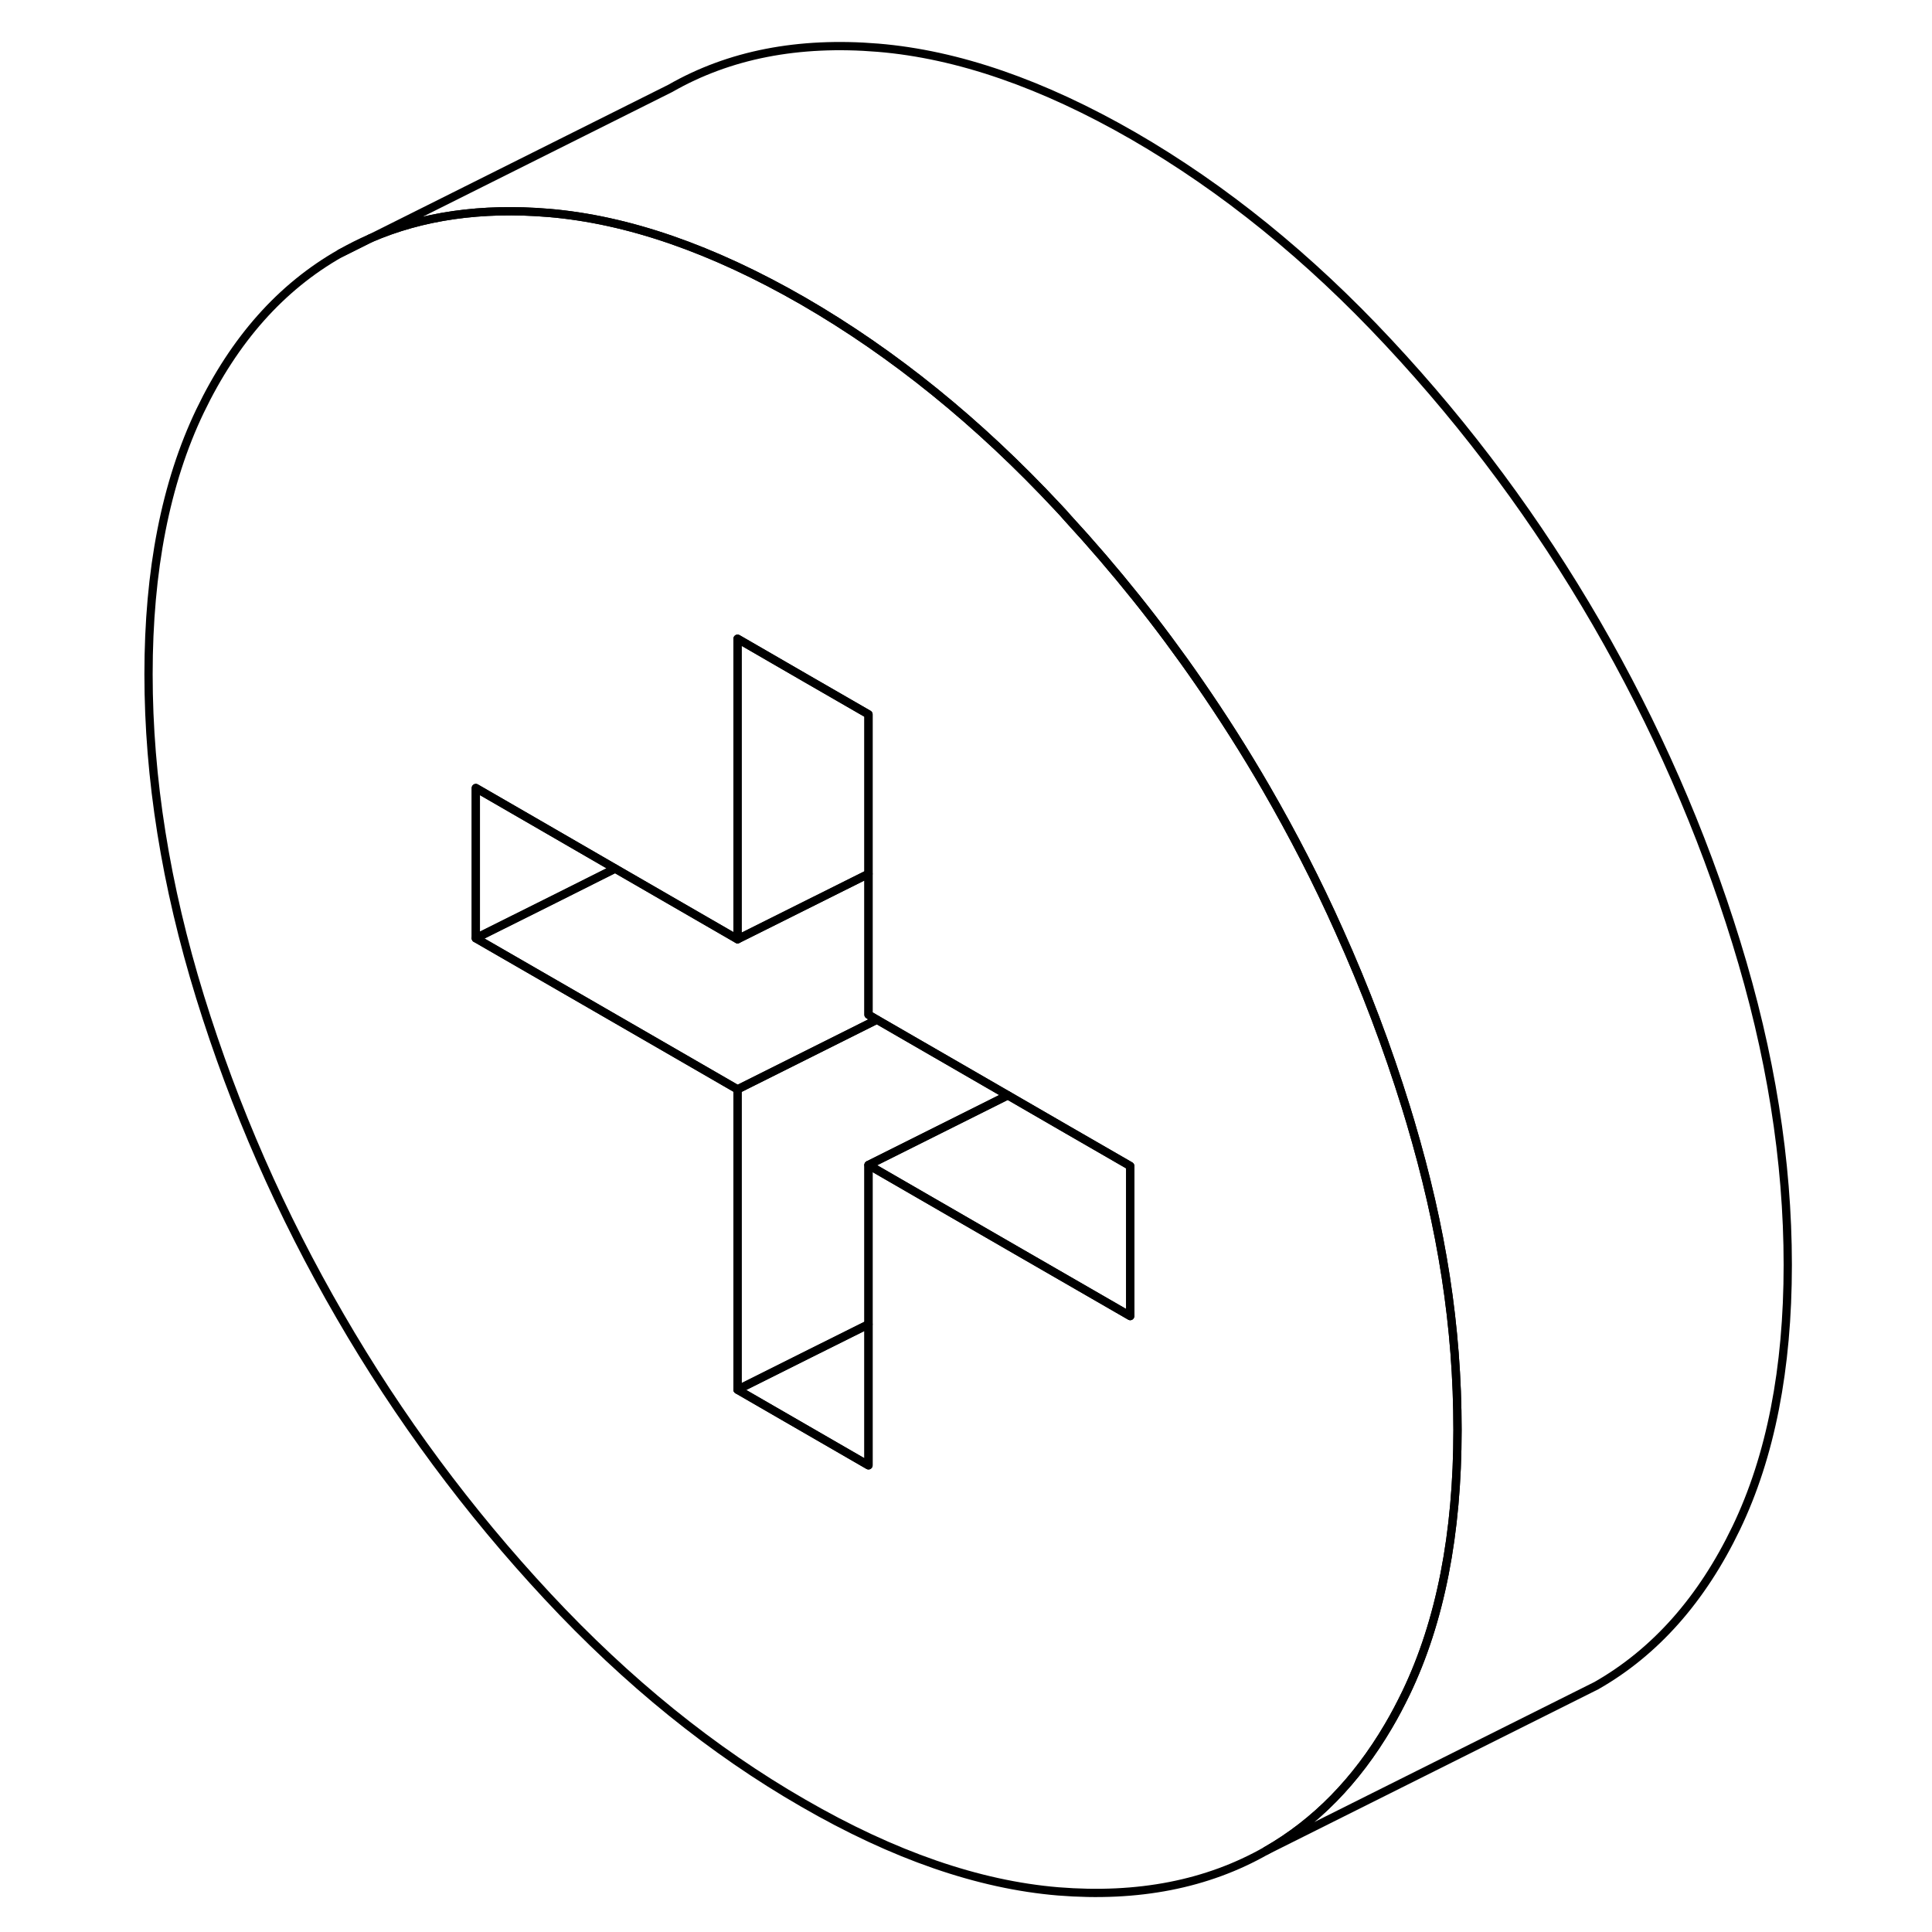
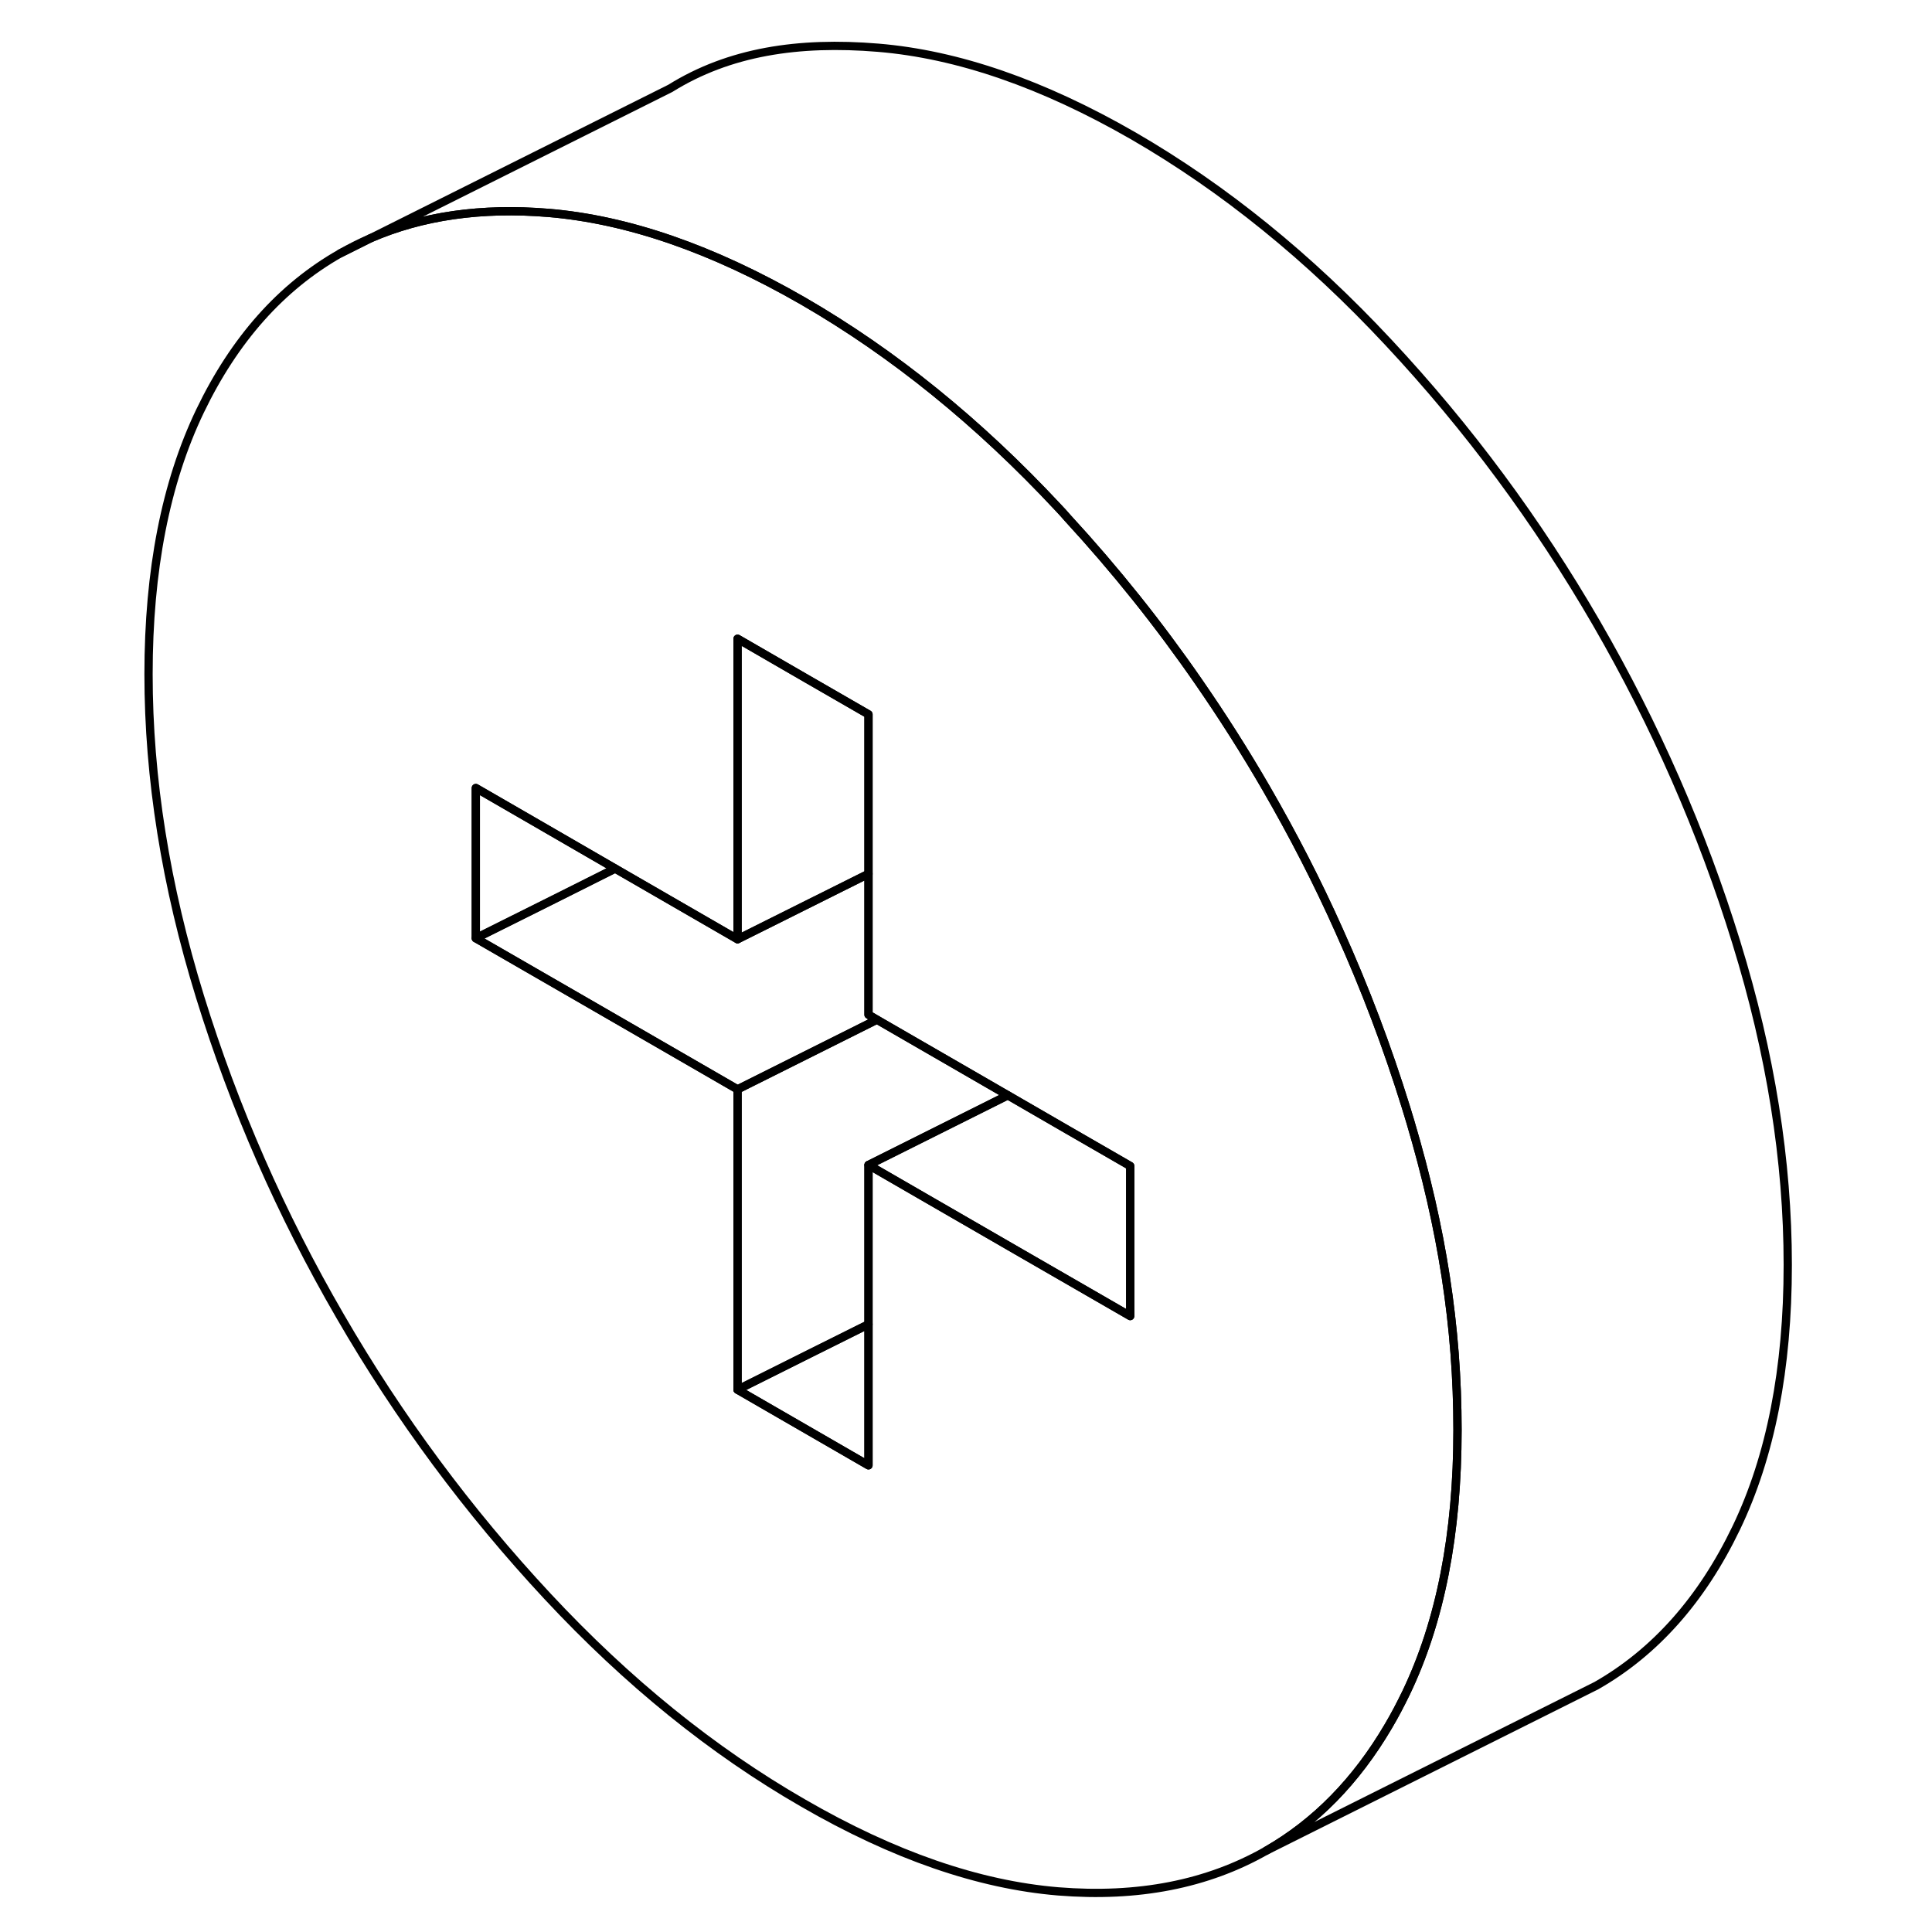
<svg xmlns="http://www.w3.org/2000/svg" width="48" height="48" viewBox="0 0 104 117" fill="none" stroke-width="0.5px" stroke-linecap="round" stroke-linejoin="round">
  <path d="M14.095 15.35L15.935 14.43C15.305 14.7 14.695 15.01 14.095 15.35Z" stroke="currentColor" stroke-linejoin="round" />
  <path d="M78.915 67.95C78.825 67.65 78.735 67.36 78.645 67.06C77.515 63.41 76.165 59.84 74.595 56.36C73.285 53.42 71.805 50.55 70.175 47.73C68.895 45.52 67.535 43.38 66.095 41.3C63.685 37.81 61.045 34.51 58.165 31.38C57.975 31.16 57.785 30.95 57.585 30.74C52.765 25.57 47.615 21.4 42.135 18.23C36.645 15.07 31.505 13.29 26.685 12.89H26.675C22.665 12.56 19.075 13.07 15.935 14.43L14.095 15.35C10.525 17.38 7.695 20.56 5.615 24.89C3.535 29.23 2.495 34.54 2.495 40.83C2.495 47.12 3.535 53.63 5.615 60.37C7.695 67.1 10.525 73.55 14.095 79.7C17.655 85.85 21.855 91.52 26.675 96.69C31.495 101.86 36.645 106.03 42.135 109.19C47.615 112.36 52.765 114.14 57.585 114.54C62.415 114.93 66.605 114.11 70.175 112.08C73.155 110.38 75.625 107.86 77.575 104.54C77.955 103.9 78.305 103.23 78.645 102.53C80.725 98.2 81.765 92.89 81.765 86.6C81.765 80.31 80.815 74.36 78.915 67.95ZM61.945 79.7L55.045 75.72L46.095 70.55V88.74L38.165 84.16V65.97L29.665 61.06L22.315 56.82V47.72L25.345 49.47L30.755 52.6L38.165 56.88V38.68L42.315 41.08L46.095 43.26V61.45L46.605 61.75L54.535 66.33L58.165 68.43L61.945 70.61V79.7Z" stroke="currentColor" stroke-linejoin="round" />
  <path d="M61.945 70.61V79.7L55.045 75.72L46.095 70.55L54.535 66.33L58.165 68.43L61.945 70.61Z" stroke="currentColor" stroke-linejoin="round" />
  <path d="M46.095 80.2V88.74L38.165 84.16L42.565 81.96L46.095 80.2Z" stroke="currentColor" stroke-linejoin="round" />
  <path d="M54.535 66.33L46.095 70.55V80.2L42.565 81.96L38.165 84.16V65.97L46.605 61.75L54.535 66.33Z" stroke="currentColor" stroke-linejoin="round" />
  <path d="M46.095 43.26V52.92L38.165 56.88V38.68L42.315 41.08L46.095 43.26Z" stroke="currentColor" stroke-linejoin="round" />
  <path d="M30.755 52.6L27.005 54.48L22.315 56.82V47.72L25.345 49.47L30.755 52.6Z" stroke="currentColor" stroke-linejoin="round" />
  <path d="M46.605 61.75L38.165 65.97L29.665 61.06L22.315 56.82L27.005 54.48L30.755 52.6L38.165 56.88L46.095 52.92V61.45L46.605 61.75Z" stroke="currentColor" stroke-linejoin="round" />
-   <path d="M101.765 76.6C101.765 82.89 100.725 88.2 98.645 92.53C96.565 96.86 93.735 100.05 90.175 102.08L88.555 102.89L70.175 112.08C73.155 110.38 75.625 107.86 77.575 104.54C77.955 103.9 78.305 103.23 78.645 102.53C80.725 98.2 81.765 92.89 81.765 86.6C81.765 80.31 80.815 74.36 78.915 67.95C78.825 67.65 78.735 67.36 78.645 67.06C77.515 63.41 76.165 59.84 74.595 56.36C73.285 53.42 71.805 50.55 70.175 47.73C68.895 45.52 67.535 43.38 66.095 41.3C63.685 37.81 61.045 34.51 58.165 31.38C57.975 31.16 57.785 30.95 57.585 30.74C52.765 25.57 47.615 21.4 42.135 18.23C36.645 15.07 31.505 13.29 26.685 12.89H26.675C22.665 12.56 19.075 13.07 15.935 14.43L34.095 5.35C37.655 3.31 41.855 2.49 46.675 2.89C51.495 3.29 56.645 5.07 62.135 8.23C67.615 11.4 72.765 15.57 77.585 20.74C82.415 25.91 86.605 31.57 90.175 37.73C93.735 43.88 96.565 50.32 98.645 57.06C100.725 63.79 101.765 70.3 101.765 76.6Z" stroke="currentColor" stroke-linejoin="round" />
+   <path d="M101.765 76.6C101.765 82.89 100.725 88.2 98.645 92.53C96.565 96.86 93.735 100.05 90.175 102.08L88.555 102.89L70.175 112.08C73.155 110.38 75.625 107.86 77.575 104.54C77.955 103.9 78.305 103.23 78.645 102.53C80.725 98.2 81.765 92.89 81.765 86.6C81.765 80.31 80.815 74.36 78.915 67.95C78.825 67.65 78.735 67.36 78.645 67.06C77.515 63.41 76.165 59.84 74.595 56.36C73.285 53.42 71.805 50.55 70.175 47.73C68.895 45.52 67.535 43.38 66.095 41.3C63.685 37.81 61.045 34.51 58.165 31.38C57.975 31.16 57.785 30.95 57.585 30.74C52.765 25.57 47.615 21.4 42.135 18.23C36.645 15.07 31.505 13.29 26.685 12.89H26.675C22.665 12.56 19.075 13.07 15.935 14.43L34.095 5.35C37.655 3.131 41.855 2.49 46.675 2.89C51.495 3.29 56.645 5.07 62.135 8.23C67.615 11.4 72.765 15.57 77.585 20.74C82.415 25.91 86.605 31.57 90.175 37.73C93.735 43.88 96.565 50.32 98.645 57.06C100.725 63.79 101.765 70.3 101.765 76.6Z" stroke="currentColor" stroke-linejoin="round" />
</svg>
